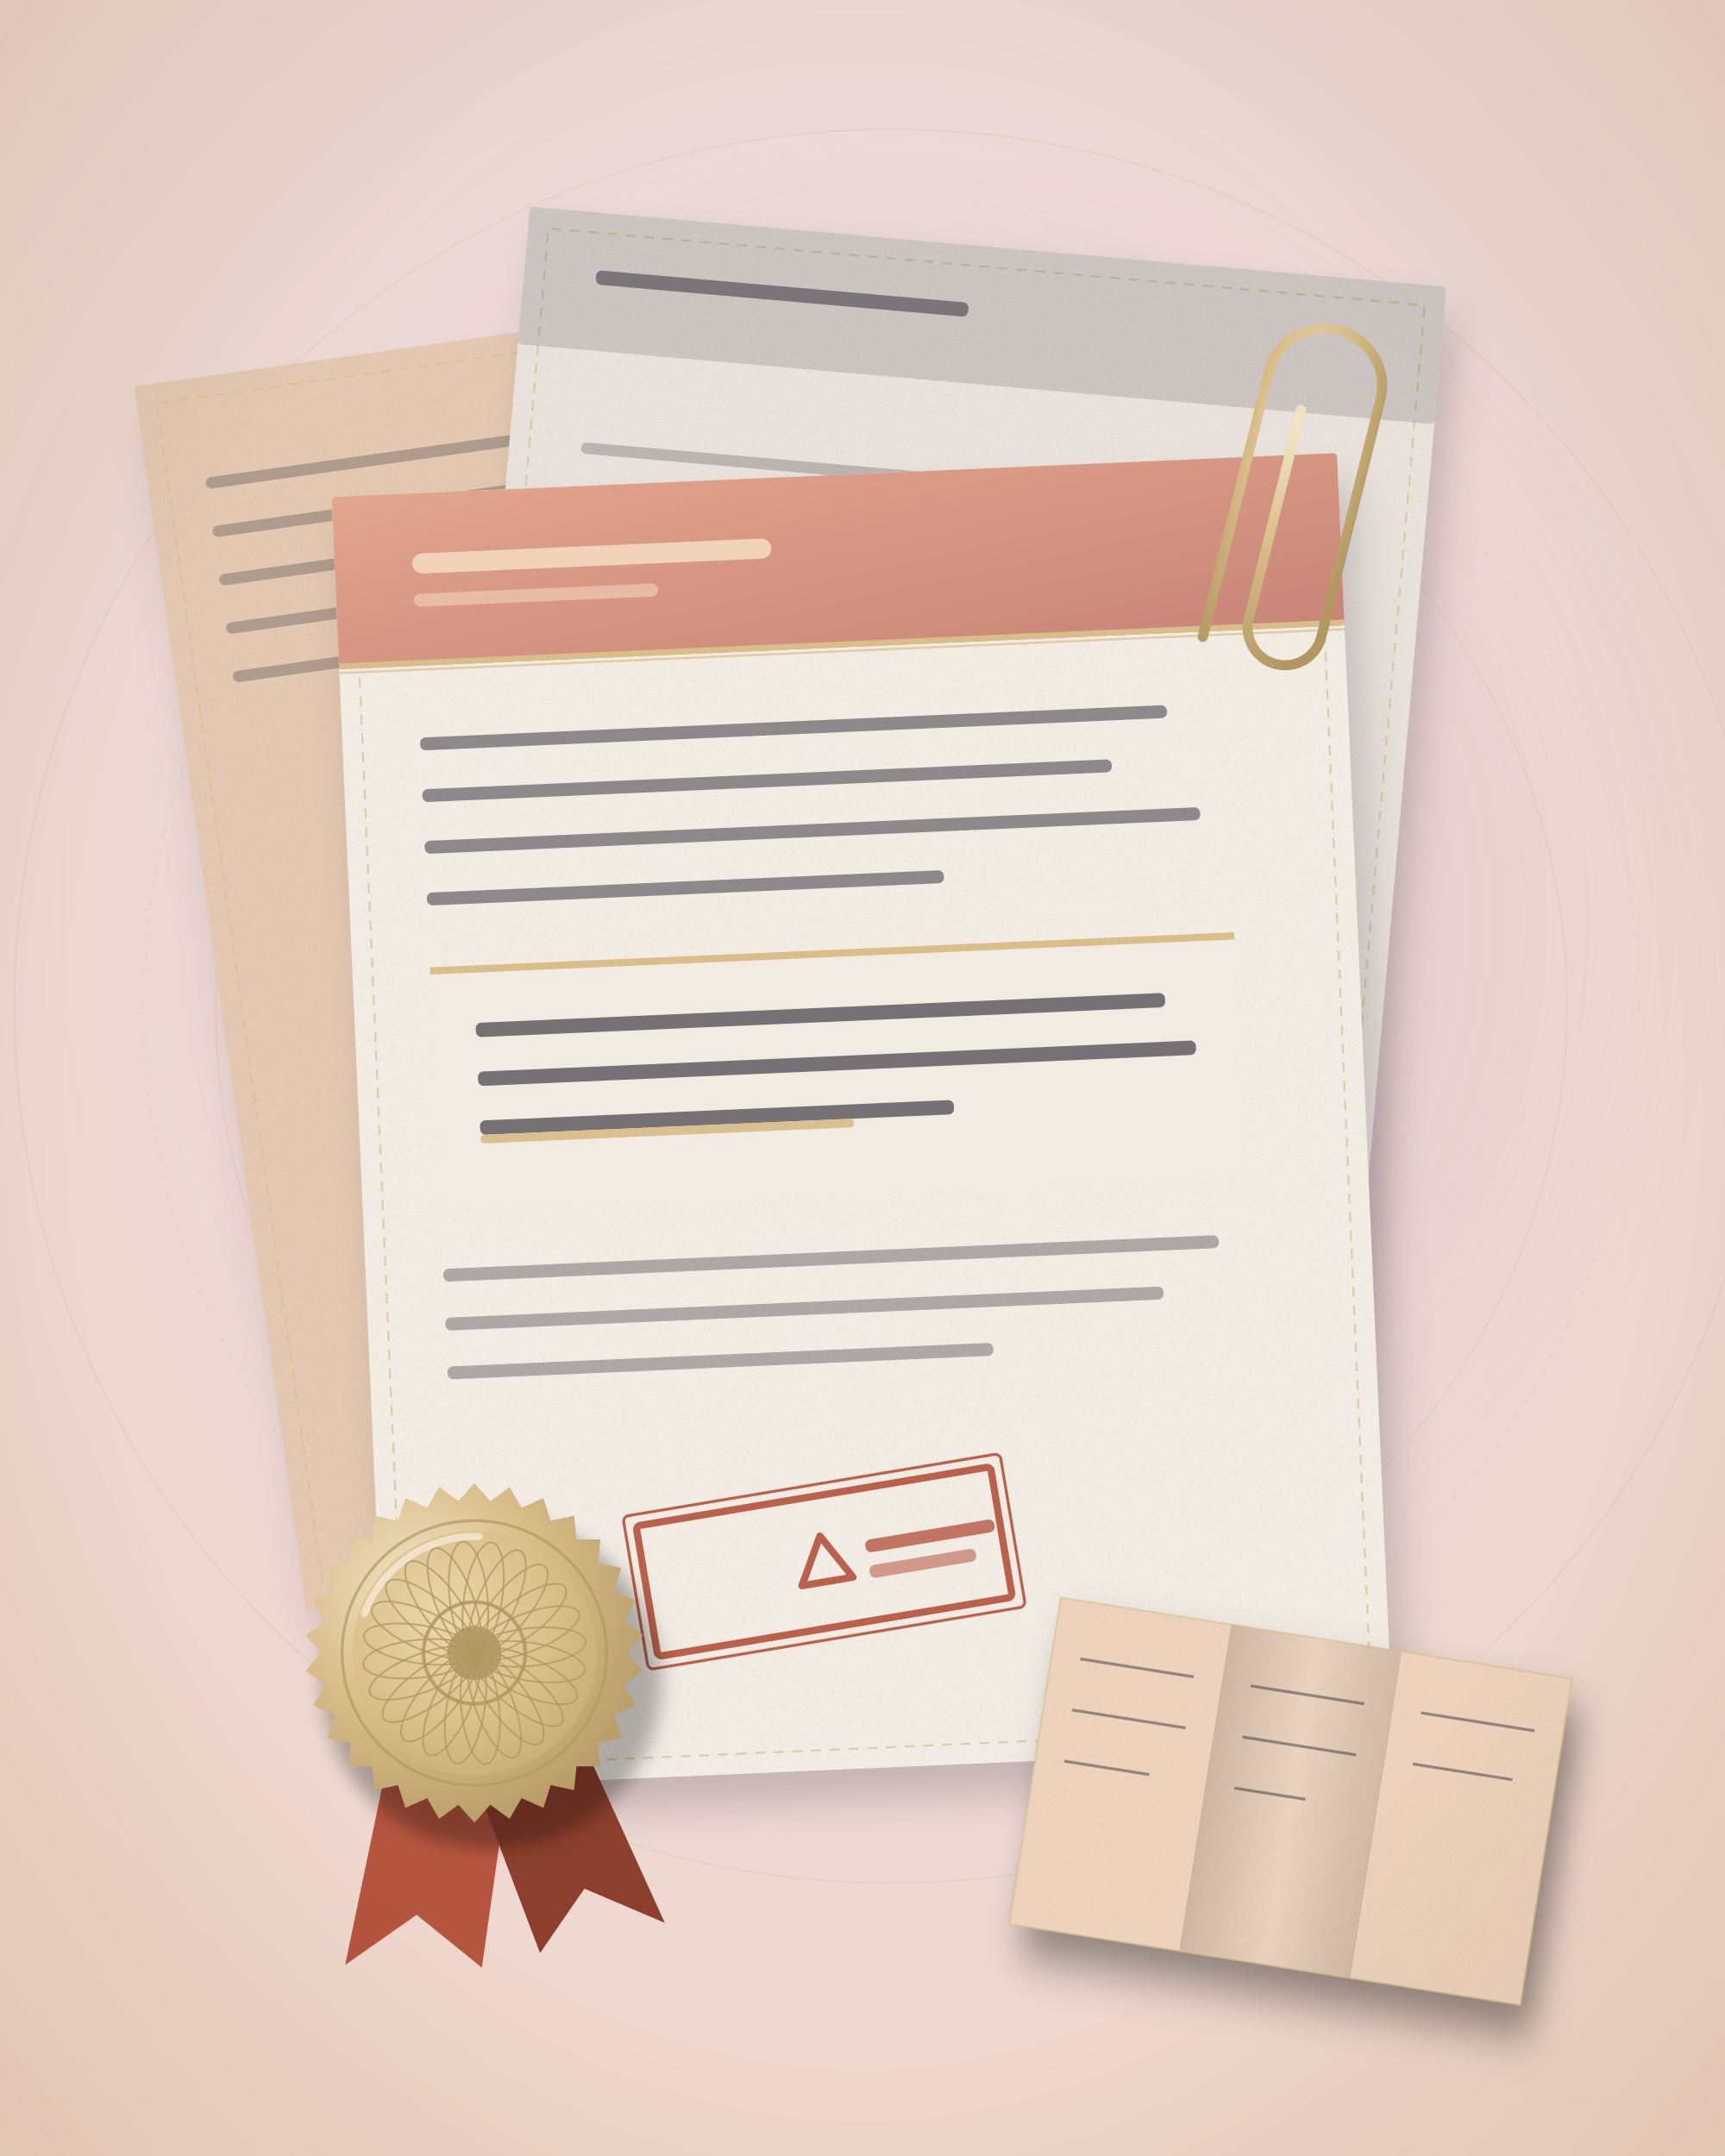
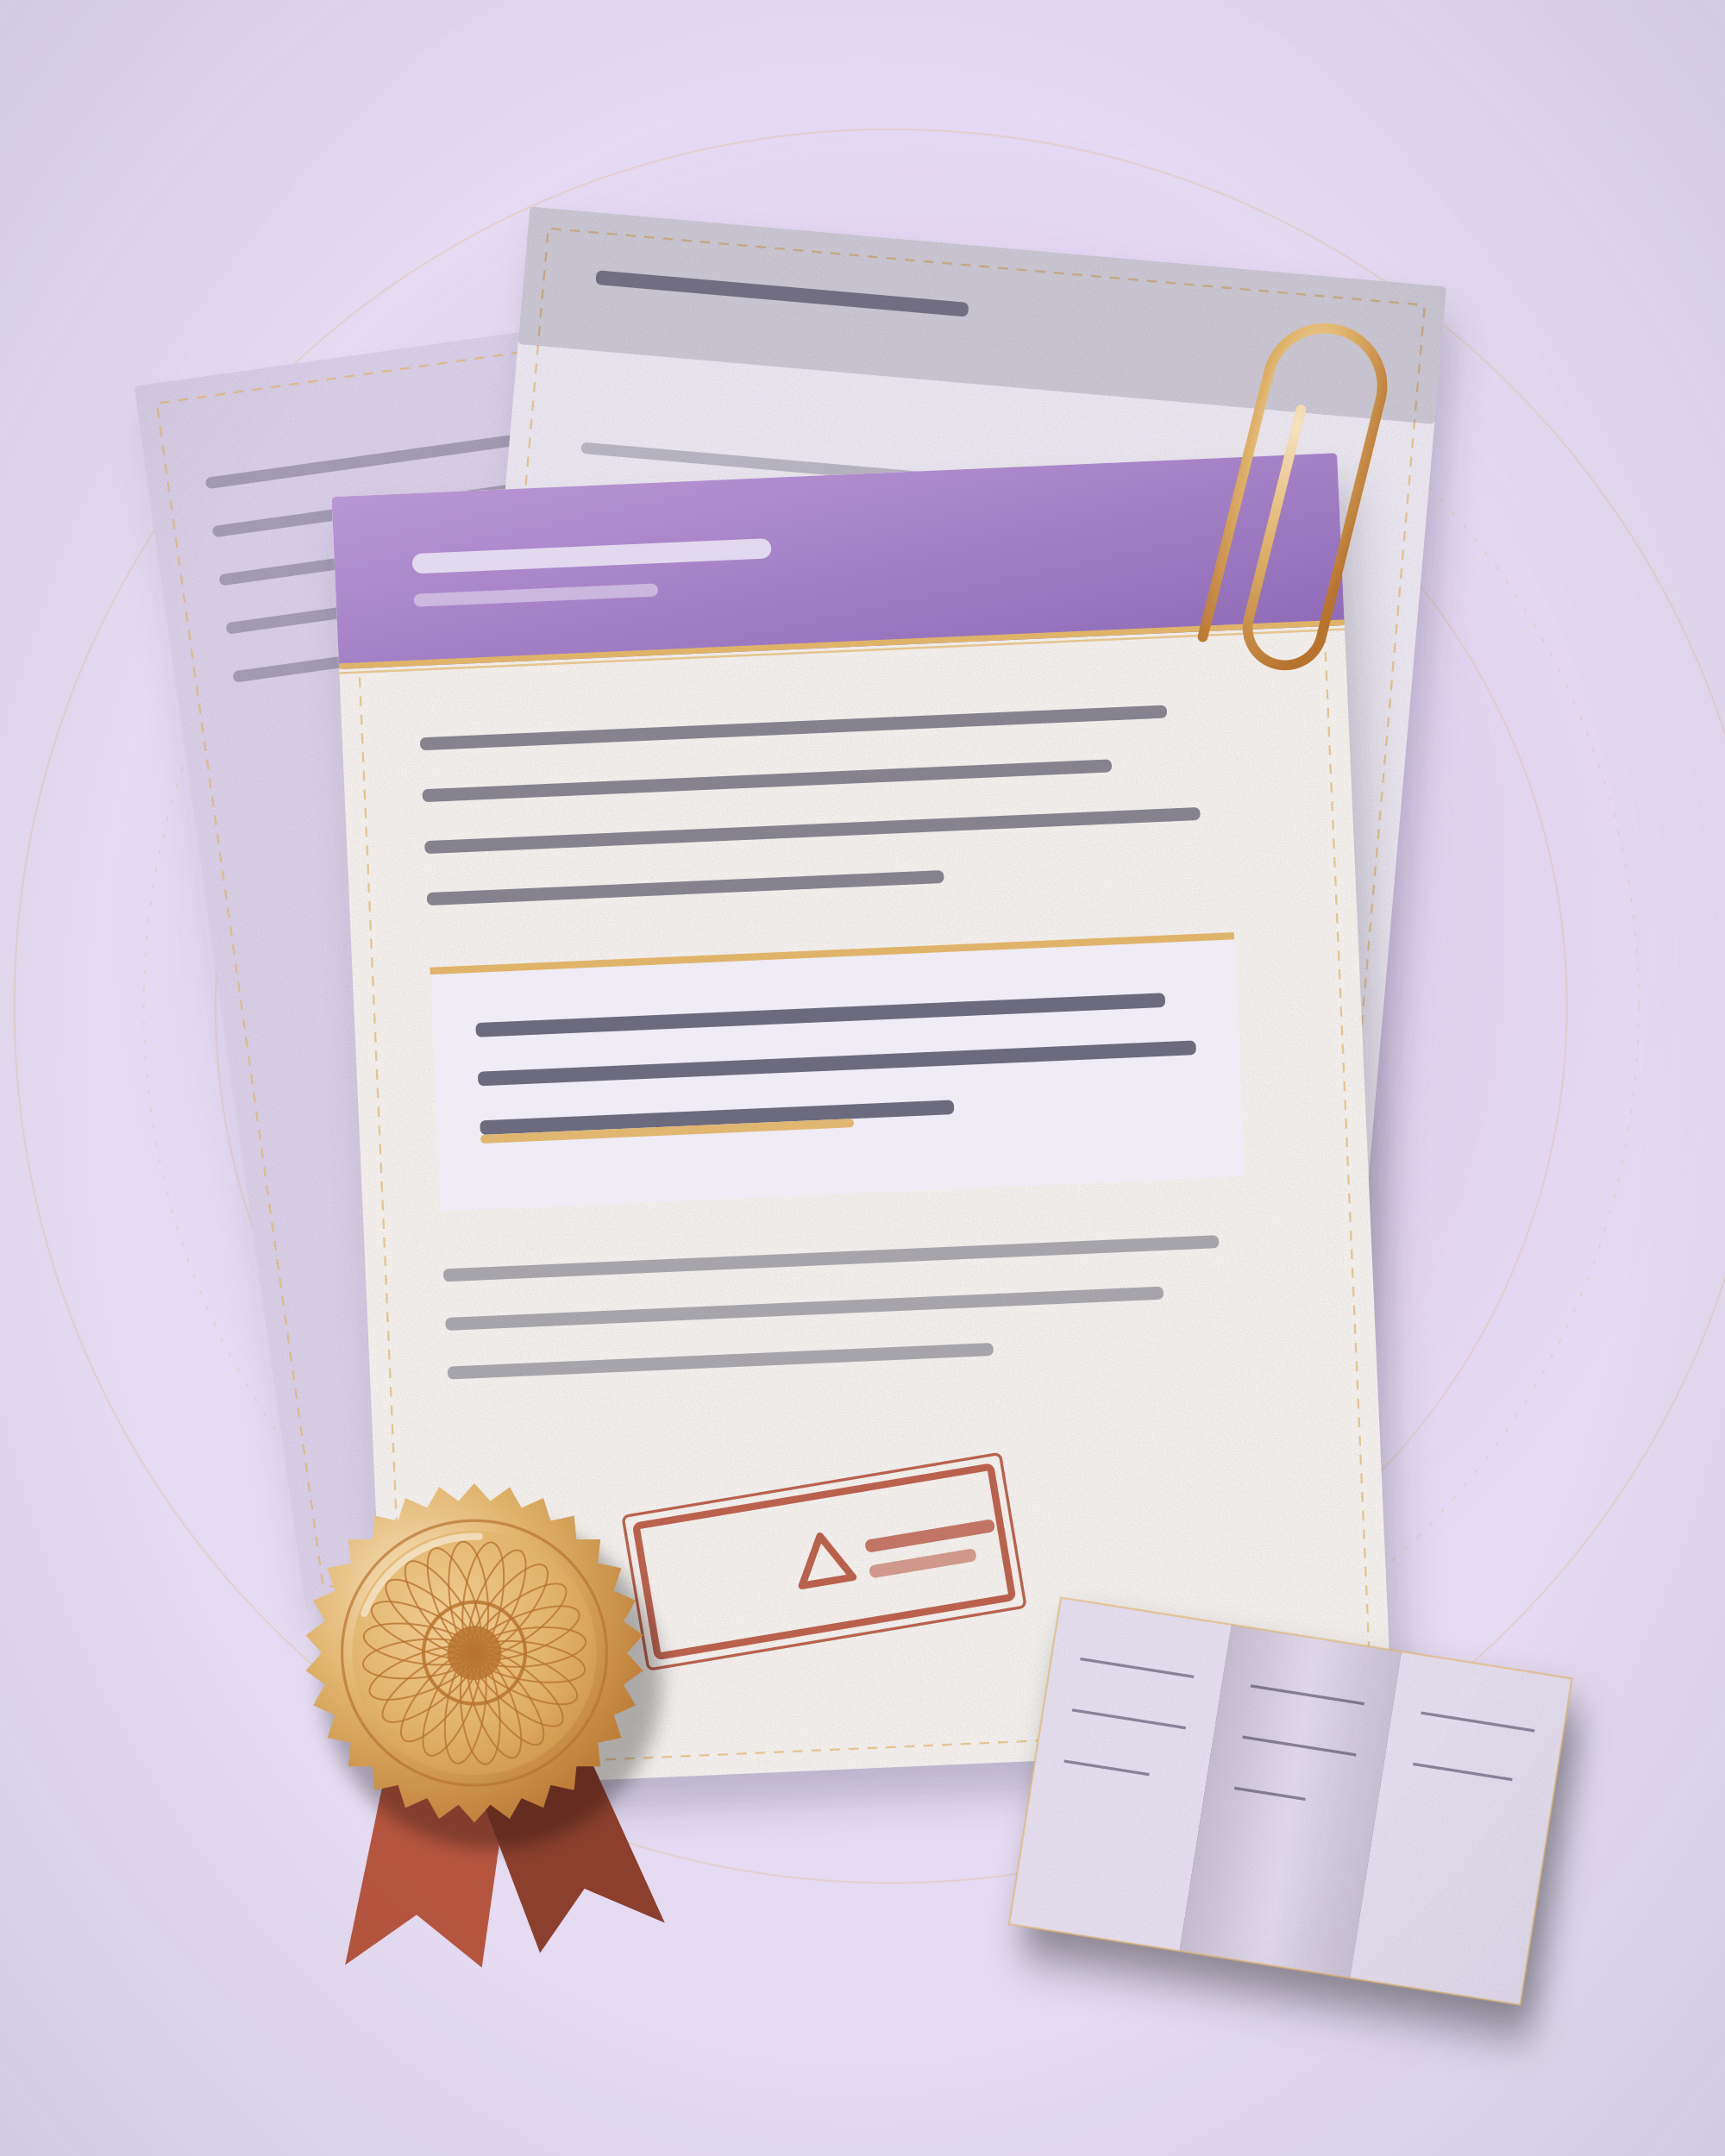
<svg xmlns="http://www.w3.org/2000/svg" width="1200" height="1500" viewBox="0 0 1200 1500">
  <defs>
    <filter id="grain" x="0" y="0" width="100%" height="100%">
      <feTurbulence type="fractalNoise" baseFrequency="0.9" numOctaves="2" seed="7" result="n" />
      <feColorMatrix in="n" type="matrix" values="0 0 0 0 0.27  0 0 0 0 0.2  0 0 0 0 0.25  0 0 0 0.5 0" result="g" />
      <feComposite in="g" in2="SourceGraphic" operator="in" />
    </filter>
    <filter id="soft" x="-20%" y="-20%" width="140%" height="150%">
      <feGaussianBlur stdDeviation="14" />
    </filter>
    <filter id="soft2" x="-20%" y="-20%" width="140%" height="150%">
      <feGaussianBlur stdDeviation="6" />
    </filter>
    <radialGradient id="brass" cx="35%" cy="30%" r="80%">
-       <stop offset="0" stop-color="#F2E6C8" />
-       <stop offset=".45" stop-color="#D9BE8A" />
-       <stop offset="1" stop-color="#B39762" />
+       <stop offset="0" stop-color="#F8E2BF" />
+       <stop offset=".45" stop-color="#E0B36A" />
+       <stop offset="1" stop-color="#B8742F" />
    </radialGradient>
    <radialGradient id="brassIn" cx="40%" cy="35%" r="75%">
-       <stop offset="0" stop-color="#EAD8AA" />
-       <stop offset=".6" stop-color="#D9BE8A" />
-       <stop offset="1" stop-color="#C7AA70" />
+       <stop offset="0" stop-color="#F1CD92" />
+       <stop offset=".6" stop-color="#E0B36A" />
+       <stop offset="1" stop-color="#CF9449" />
    </radialGradient>
    <radialGradient id="bg" cx="50%" cy="42%" r="75%">
-       <stop offset="0" stop-color="#E6DDEB" />
-       <stop offset="1" stop-color="#F2D5C2" />
+       <stop offset="0" stop-color="#E6D9F5" />
+       <stop offset="1" stop-color="#E4DCF1" />
    </radialGradient>
    <radialGradient id="halo" cx="50%" cy="50%" r="50%">
-       <stop offset="0" stop-color="#D9A9A6" stop-opacity=".45" />
-       <stop offset="1" stop-color="#D9A9A6" stop-opacity="0" />
+       <stop offset="0" stop-color="#C6A3DB" stop-opacity=".45" />
+       <stop offset="1" stop-color="#C6A3DB" stop-opacity="0" />
    </radialGradient>
    <linearGradient id="wineband" x1="0" y1="0" x2="1" y2="1">
-       <stop offset="0" stop-color="#E2A58D" />
-       <stop offset="1" stop-color="#C98578" />
+       <stop offset="0" stop-color="#B996D4" />
+       <stop offset="1" stop-color="#8F6BB8" />
    </linearGradient>
    <linearGradient id="foldL" x1="0" y1="0" x2="1" y2="0">
      <stop offset="0" stop-color="#000" stop-opacity=".12" />
      <stop offset=".5" stop-color="#fff" stop-opacity=".12" />
      <stop offset="1" stop-color="#000" stop-opacity=".1" />
    </linearGradient>
    <radialGradient id="vig" cx="50%" cy="50%" r="75%">
      <stop offset=".6" stop-color="#000" stop-opacity="0" />
-       <stop offset="1" stop-color="#2A2630" stop-opacity=".10" />
+       <stop offset="1" stop-color="#1B1A33" stop-opacity=".10" />
    </radialGradient>
  </defs>
  <rect width="1200" height="1500" fill="url(#bg)" />
  <circle cx="640" cy="640" r="560" fill="url(#halo)" />
-   <g fill="none" stroke="#D9BE8A" stroke-opacity=".28" stroke-width="1.2">
+   <g fill="none" stroke="#E0B36A" stroke-opacity=".28" stroke-width="1.2">
    <circle cx="620" cy="700" r="470" />
    <circle cx="620" cy="700" r="520" stroke-dasharray="3 9" />
    <circle cx="620" cy="700" r="610" />
  </g>
  <g transform="rotate(-8 470.0 650.0)">
-     <rect x="160" y="242" width="640" height="860" rx="3" fill="#2A2630" opacity=".2" filter="url(#soft)" />
-     <rect x="150" y="220" width="640" height="860" rx="3" fill="#EBCFB5" />
-     <rect x="150" y="220" width="640" height="860" rx="3" fill="#2A2630" filter="url(#grain)" opacity=".35" />
-     <rect x="164" y="234" width="612" height="832" rx="2" fill="none" stroke="#D9BE8A" stroke-width="1.4" stroke-dasharray="7 6" opacity=".7" />
-     <rect x="190" y="290" width="420" height="8" rx="4" fill="#2A2630" opacity="0.28" />
-     <rect x="190" y="324" width="360" height="8" rx="4" fill="#2A2630" opacity="0.28" />
-     <rect x="190" y="358" width="400" height="8" rx="4" fill="#2A2630" opacity="0.28" />
-     <rect x="190" y="392" width="300" height="8" rx="4" fill="#2A2630" opacity="0.28" />
-     <rect x="190" y="426" width="380" height="8" rx="4" fill="#2A2630" opacity="0.28" />
+     <rect x="160" y="242" width="640" height="860" rx="3" fill="#1B1A33" opacity=".2" filter="url(#soft)" />
+     <rect x="150" y="220" width="640" height="860" rx="3" fill="#DCD3EC" />
+     <rect x="150" y="220" width="640" height="860" rx="3" fill="#1B1A33" filter="url(#grain)" opacity=".35" />
+     <rect x="164" y="234" width="612" height="832" rx="2" fill="none" stroke="#E0B36A" stroke-width="1.4" stroke-dasharray="7 6" opacity=".7" />
+     <rect x="190" y="290" width="420" height="8" rx="4" fill="#1B1A33" opacity="0.28" />
+     <rect x="190" y="324" width="360" height="8" rx="4" fill="#1B1A33" opacity="0.28" />
+     <rect x="190" y="358" width="400" height="8" rx="4" fill="#1B1A33" opacity="0.28" />
+     <rect x="190" y="392" width="300" height="8" rx="4" fill="#1B1A33" opacity="0.28" />
+     <rect x="190" y="426" width="380" height="8" rx="4" fill="#1B1A33" opacity="0.28" />
  </g>
  <g transform="rotate(5 650.0 600.0)">
-     <rect x="340" y="192" width="640" height="860" rx="3" fill="#2A2630" opacity=".2" filter="url(#soft)" />
-     <rect x="330" y="170" width="640" height="860" rx="3" fill="#F1EBE3" />
-     <rect x="330" y="170" width="640" height="860" rx="3" fill="#2A2630" filter="url(#grain)" opacity=".35" />
-     <rect x="344" y="184" width="612" height="832" rx="2" fill="none" stroke="#D9BE8A" stroke-width="1.4" stroke-dasharray="7 6" opacity=".7" />
-     <rect x="330" y="170" width="640" height="96" rx="3" fill="#2A2630" opacity=".16" />
-     <rect x="380" y="210" width="260" height="10" rx="4" fill="#2A2630" opacity="0.5" />
-     <rect x="380" y="330" width="500" height="8" rx="4" fill="#2A2630" opacity="0.24" />
-     <rect x="380" y="366" width="470" height="8" rx="4" fill="#2A2630" opacity="0.24" />
-     <rect x="380" y="402" width="520" height="8" rx="4" fill="#2A2630" opacity="0.24" />
-     <rect x="380" y="438" width="420" height="8" rx="4" fill="#2A2630" opacity="0.24" />
-     <rect x="380" y="474" width="490" height="8" rx="4" fill="#2A2630" opacity="0.24" />
-     <rect x="380" y="510" width="360" height="8" rx="4" fill="#2A2630" opacity="0.24" />
-     <rect x="380" y="546" width="460" height="8" rx="4" fill="#2A2630" opacity="0.24" />
+     <rect x="340" y="192" width="640" height="860" rx="3" fill="#1B1A33" opacity=".2" filter="url(#soft)" />
+     <rect x="330" y="170" width="640" height="860" rx="3" fill="#EFECF5" />
+     <rect x="330" y="170" width="640" height="860" rx="3" fill="#1B1A33" filter="url(#grain)" opacity=".35" />
+     <rect x="344" y="184" width="612" height="832" rx="2" fill="none" stroke="#E0B36A" stroke-width="1.4" stroke-dasharray="7 6" opacity=".7" />
+     <rect x="330" y="170" width="640" height="96" rx="3" fill="#1B1A33" opacity=".16" />
+     <rect x="380" y="210" width="260" height="10" rx="4" fill="#1B1A33" opacity="0.5" />
+     <rect x="380" y="330" width="500" height="8" rx="4" fill="#1B1A33" opacity="0.24" />
+     <rect x="380" y="366" width="470" height="8" rx="4" fill="#1B1A33" opacity="0.24" />
+     <rect x="380" y="402" width="520" height="8" rx="4" fill="#1B1A33" opacity="0.24" />
+     <rect x="380" y="438" width="420" height="8" rx="4" fill="#1B1A33" opacity="0.24" />
+     <rect x="380" y="474" width="490" height="8" rx="4" fill="#1B1A33" opacity="0.24" />
+     <rect x="380" y="510" width="360" height="8" rx="4" fill="#1B1A33" opacity="0.24" />
+     <rect x="380" y="546" width="460" height="8" rx="4" fill="#1B1A33" opacity="0.24" />
  </g>
  <g transform="rotate(-2.5 600.0 780.0)">
-     <rect x="260" y="352" width="700" height="900" rx="3" fill="#2A2630" opacity=".2" filter="url(#soft)" />
-     <rect x="250" y="330" width="700" height="900" rx="3" fill="#FBF6EC" />
-     <rect x="250" y="330" width="700" height="900" rx="3" fill="#2A2630" filter="url(#grain)" opacity=".35" />
-     <rect x="264" y="344" width="672" height="872" rx="2" fill="none" stroke="#D9BE8A" stroke-width="1.4" stroke-dasharray="7 6" opacity=".7" />
+     <rect x="260" y="352" width="700" height="900" rx="3" fill="#1B1A33" opacity=".2" filter="url(#soft)" />
+     <rect x="250" y="330" width="700" height="900" rx="3" fill="#F8F6F2" />
+     <rect x="250" y="330" width="700" height="900" rx="3" fill="#1B1A33" filter="url(#grain)" opacity=".35" />
+     <rect x="264" y="344" width="672" height="872" rx="2" fill="none" stroke="#E0B36A" stroke-width="1.4" stroke-dasharray="7 6" opacity=".7" />
    <rect x="250" y="330" width="700" height="120" rx="3" fill="url(#wineband)" />
-     <rect x="250" y="446" width="700" height="4" fill="#D9BE8A" />
-     <rect x="250" y="452" width="700" height="1.5" fill="#D9BE8A" opacity=".7" />
-     <rect x="304" y="372" width="250" height="14" rx="7" fill="#F4D9C0" opacity=".9" />
-     <rect x="304" y="400" width="170" height="9" rx="4.5" fill="#F4D9C0" opacity=".55" />
-     <rect x="304" y="500" width="520" height="9" rx="4" fill="#2A2630" opacity="0.5" />
-     <rect x="304" y="536" width="480" height="9" rx="4" fill="#2A2630" opacity="0.5" />
-     <rect x="304" y="572" width="540" height="9" rx="4" fill="#2A2630" opacity="0.5" />
-     <rect x="304" y="608" width="360" height="9" rx="4" fill="#2A2630" opacity="0.5" />
-     <rect x="304" y="660" width="560" height="170" rx="2" fill="#F1EBE3" />
-     <rect x="304" y="660" width="560" height="5" fill="#D9BE8A" />
-     <rect x="334" y="700" width="480" height="10" rx="4" fill="#2A2630" opacity="0.62" />
-     <rect x="334" y="734" width="500" height="10" rx="4" fill="#2A2630" opacity="0.62" />
-     <rect x="334" y="768" width="330" height="10" rx="4" fill="#2A2630" opacity="0.62" />
-     <rect x="334" y="778" width="260" height="6" rx="3" fill="#D9BE8A" opacity=".95" />
-     <rect x="304" y="870" width="540" height="9" rx="4" fill="#2A2630" opacity="0.34" />
-     <rect x="304" y="904" width="500" height="9" rx="4" fill="#2A2630" opacity="0.34" />
-     <rect x="304" y="938" width="380" height="9" rx="4" fill="#2A2630" opacity="0.34" />
+     <rect x="250" y="446" width="700" height="4" fill="#E0B36A" />
+     <rect x="250" y="452" width="700" height="1.5" fill="#E0B36A" opacity=".7" />
+     <rect x="304" y="372" width="250" height="14" rx="7" fill="#E8E2F3" opacity=".9" />
+     <rect x="304" y="400" width="170" height="9" rx="4.5" fill="#E8E2F3" opacity=".55" />
+     <rect x="304" y="500" width="520" height="9" rx="4" fill="#1B1A33" opacity="0.5" />
+     <rect x="304" y="536" width="480" height="9" rx="4" fill="#1B1A33" opacity="0.5" />
+     <rect x="304" y="572" width="540" height="9" rx="4" fill="#1B1A33" opacity="0.5" />
+     <rect x="304" y="608" width="360" height="9" rx="4" fill="#1B1A33" opacity="0.5" />
+     <rect x="304" y="660" width="560" height="170" rx="2" fill="#EFECF5" />
+     <rect x="304" y="660" width="560" height="5" fill="#E0B36A" />
+     <rect x="334" y="700" width="480" height="10" rx="4" fill="#1B1A33" opacity="0.62" />
+     <rect x="334" y="734" width="500" height="10" rx="4" fill="#1B1A33" opacity="0.62" />
+     <rect x="334" y="768" width="330" height="10" rx="4" fill="#1B1A33" opacity="0.62" />
+     <rect x="334" y="778" width="260" height="6" rx="3" fill="#E0B36A" opacity=".95" />
+     <rect x="304" y="870" width="540" height="9" rx="4" fill="#1B1A33" opacity="0.34" />
+     <rect x="304" y="904" width="500" height="9" rx="4" fill="#1B1A33" opacity="0.34" />
+     <rect x="304" y="938" width="380" height="9" rx="4" fill="#1B1A33" opacity="0.34" />
    <g transform="rotate(-7 560 1085)" opacity=".92">
      <rect x="435.0" y="1039.0" width="250" height="92" rx="3" fill="none" stroke="#B5553F" stroke-width="5" />
      <rect x="427.0" y="1031.0" width="266" height="108" rx="4" fill="none" stroke="#B5553F" stroke-width="2" />
      <path d="M542 1099 L560 1067 L578 1099 Z" fill="none" stroke="#B5553F" stroke-width="5" stroke-linejoin="round" />
      <rect x="590" y="1075" width="91.0" height="9" rx="4" fill="#B5553F" opacity=".85" />
      <rect x="590" y="1093" width="75.0" height="9" rx="4" fill="#B5553F" opacity=".6" />
    </g>
  </g>
  <g transform="translate(70 30) rotate(9 840 1210)">
    <rect x="660" y="1130" width="360" height="230" rx="3" fill="#000" opacity=".4" filter="url(#soft)" />
-     <rect x="650" y="1110" width="120" height="230" fill="#F4D9C0" />
-     <rect x="770" y="1110" width="120" height="230" fill="#EFD5BC" />
-     <rect x="890" y="1110" width="120" height="230" fill="#F4D9C0" />
+     <rect x="650" y="1110" width="120" height="230" fill="#E8E2F3" />
+     <rect x="770" y="1110" width="120" height="230" fill="#E2DAEF" />
+     <rect x="890" y="1110" width="120" height="230" fill="#E8E2F3" />
    <rect x="770" y="1110" width="120" height="230" fill="url(#foldL)" />
-     <rect x="650" y="1110" width="360" height="230" fill="#2A2630" filter="url(#grain)" opacity=".3" />
-     <g stroke="#2A2630" stroke-opacity=".45" stroke-width="2">
+     <rect x="650" y="1110" width="360" height="230" fill="#1B1A33" filter="url(#grain)" opacity=".3" />
+     <g stroke="#1B1A33" stroke-opacity=".45" stroke-width="2">
      <path d="M670 1150h80M670 1186h80M670 1222h60M790 1150h80M790 1186h80M790 1222h50M910 1150h80M910 1186h70" />
    </g>
-     <rect x="650" y="1110" width="360" height="230" fill="none" stroke="#D9BE8A" stroke-opacity=".6" stroke-width="1.4" />
+     <rect x="650" y="1110" width="360" height="230" fill="none" stroke="#E0B36A" stroke-opacity=".6" stroke-width="1.4" />
  </g>
  <g transform="rotate(-6 330 1150)">
    <path d="M265.1 1209.0 L217.9 1356.5 L271.0 1327.0 L312.3 1368.3 L341.8 1250.3 Z" fill="#B5553F" />
    <path d="M394.9 1209.0 L442.1 1350.6 L389.0 1321.1 L353.6 1362.4 L324.1 1250.3 Z" fill="#8B3F2C" />
    <ellipse cx="340" cy="1172" rx="118" ry="115.64" fill="#000" opacity=".28" filter="url(#soft2)" />
    <polygon points="448.0,1150.0 435.6,1161.1 445.4,1174.5 431.0,1182.8 437.8,1198.0 422.0,1203.1 425.5,1219.4 408.9,1221.1 409.0,1237.7 392.4,1235.9 389.0,1252.2 373.2,1247.0 366.5,1262.2 352.1,1253.9 342.3,1267.4 330.0,1256.2 317.7,1267.4 307.9,1253.9 293.5,1262.2 286.8,1247.0 271.0,1252.2 267.6,1235.9 251.0,1237.7 251.1,1221.1 234.5,1219.4 238.0,1203.1 222.2,1198.0 229.0,1182.8 214.6,1174.5 224.4,1161.1 212.0,1150.0 224.4,1138.9 214.6,1125.5 229.0,1117.2 222.2,1102.0 238.0,1096.9 234.5,1080.6 251.1,1078.9 251.0,1062.3 267.6,1064.1 271.0,1047.8 286.8,1053.0 293.5,1037.8 307.9,1046.1 317.7,1032.6 330.0,1043.8 342.3,1032.6 352.1,1046.1 366.5,1037.8 373.2,1053.0 389.0,1047.8 392.4,1064.1 409.0,1062.3 408.9,1078.9 425.5,1080.6 422.0,1096.9 437.8,1102.0 431.0,1117.2 445.4,1125.5 435.6,1138.9" fill="url(#brass)" />
-     <circle cx="330" cy="1150" r="92.04" fill="none" stroke="#B39762" stroke-width="2" opacity=".7" />
+     <circle cx="330" cy="1150" r="92.04" fill="none" stroke="#B8742F" stroke-width="2" opacity=".7" />
    <circle cx="330" cy="1150" r="84.96" fill="url(#brassIn)" />
-     <ellipse cx="368.9" cy="1150.0" rx="38.9" ry="13.2" transform="rotate(0.0 368.9 1150.0)" fill="none" stroke="#B39762" stroke-width="1.2" opacity="0.8" />
-     <ellipse cx="367.6" cy="1160.1" rx="38.9" ry="13.2" transform="rotate(15.0 367.6 1160.1)" fill="none" stroke="#B39762" stroke-width="1.2" opacity="0.8" />
-     <ellipse cx="363.7" cy="1169.5" rx="38.9" ry="13.2" transform="rotate(30.0 363.7 1169.5)" fill="none" stroke="#B39762" stroke-width="1.2" opacity="0.8" />
-     <ellipse cx="357.5" cy="1177.5" rx="38.9" ry="13.2" transform="rotate(45.0 357.5 1177.5)" fill="none" stroke="#B39762" stroke-width="1.2" opacity="0.8" />
-     <ellipse cx="349.5" cy="1183.7" rx="38.9" ry="13.2" transform="rotate(60.0 349.5 1183.7)" fill="none" stroke="#B39762" stroke-width="1.2" opacity="0.8" />
-     <ellipse cx="340.1" cy="1187.6" rx="38.9" ry="13.2" transform="rotate(75.0 340.1 1187.6)" fill="none" stroke="#B39762" stroke-width="1.2" opacity="0.8" />
-     <ellipse cx="330.0" cy="1188.9" rx="38.9" ry="13.2" transform="rotate(90.0 330.0 1188.9)" fill="none" stroke="#B39762" stroke-width="1.2" opacity="0.8" />
-     <ellipse cx="319.9" cy="1187.6" rx="38.9" ry="13.2" transform="rotate(105.0 319.9 1187.6)" fill="none" stroke="#B39762" stroke-width="1.2" opacity="0.8" />
-     <ellipse cx="310.5" cy="1183.7" rx="38.9" ry="13.2" transform="rotate(120.0 310.5 1183.7)" fill="none" stroke="#B39762" stroke-width="1.2" opacity="0.8" />
-     <ellipse cx="302.5" cy="1177.5" rx="38.9" ry="13.2" transform="rotate(135.0 302.5 1177.5)" fill="none" stroke="#B39762" stroke-width="1.2" opacity="0.8" />
-     <ellipse cx="296.3" cy="1169.5" rx="38.9" ry="13.2" transform="rotate(150.0 296.3 1169.5)" fill="none" stroke="#B39762" stroke-width="1.2" opacity="0.8" />
-     <ellipse cx="292.4" cy="1160.1" rx="38.9" ry="13.2" transform="rotate(165.0 292.4 1160.1)" fill="none" stroke="#B39762" stroke-width="1.2" opacity="0.8" />
-     <ellipse cx="291.1" cy="1150.0" rx="38.9" ry="13.2" transform="rotate(180.0 291.1 1150.0)" fill="none" stroke="#B39762" stroke-width="1.2" opacity="0.8" />
-     <ellipse cx="292.4" cy="1139.9" rx="38.9" ry="13.2" transform="rotate(195.0 292.4 1139.9)" fill="none" stroke="#B39762" stroke-width="1.2" opacity="0.8" />
-     <ellipse cx="296.3" cy="1130.5" rx="38.9" ry="13.2" transform="rotate(210.0 296.3 1130.5)" fill="none" stroke="#B39762" stroke-width="1.2" opacity="0.8" />
-     <ellipse cx="302.5" cy="1122.5" rx="38.9" ry="13.2" transform="rotate(225.0 302.5 1122.5)" fill="none" stroke="#B39762" stroke-width="1.2" opacity="0.8" />
-     <ellipse cx="310.5" cy="1116.3" rx="38.9" ry="13.2" transform="rotate(240.0 310.5 1116.3)" fill="none" stroke="#B39762" stroke-width="1.2" opacity="0.8" />
-     <ellipse cx="319.9" cy="1112.4" rx="38.9" ry="13.2" transform="rotate(255.0 319.9 1112.4)" fill="none" stroke="#B39762" stroke-width="1.2" opacity="0.8" />
-     <ellipse cx="330.0" cy="1111.1" rx="38.9" ry="13.2" transform="rotate(270.0 330.0 1111.1)" fill="none" stroke="#B39762" stroke-width="1.2" opacity="0.8" />
-     <ellipse cx="340.1" cy="1112.4" rx="38.9" ry="13.2" transform="rotate(285.0 340.1 1112.4)" fill="none" stroke="#B39762" stroke-width="1.2" opacity="0.8" />
-     <ellipse cx="349.5" cy="1116.3" rx="38.9" ry="13.2" transform="rotate(300.0 349.5 1116.3)" fill="none" stroke="#B39762" stroke-width="1.2" opacity="0.8" />
-     <ellipse cx="357.5" cy="1122.5" rx="38.9" ry="13.2" transform="rotate(315.0 357.5 1122.5)" fill="none" stroke="#B39762" stroke-width="1.2" opacity="0.8" />
-     <ellipse cx="363.7" cy="1130.5" rx="38.9" ry="13.2" transform="rotate(330.0 363.7 1130.5)" fill="none" stroke="#B39762" stroke-width="1.2" opacity="0.8" />
-     <ellipse cx="367.6" cy="1139.9" rx="38.9" ry="13.2" transform="rotate(345.0 367.6 1139.9)" fill="none" stroke="#B39762" stroke-width="1.2" opacity="0.8" />
-     <circle cx="330" cy="1150" r="35.4" fill="none" stroke="#B39762" stroke-width="2.5" opacity=".85" />
-     <circle cx="330" cy="1150" r="18.88" fill="#B39762" opacity=".85" />
+     <ellipse cx="368.9" cy="1150.0" rx="38.9" ry="13.2" transform="rotate(0.0 368.9 1150.0)" fill="none" stroke="#B8742F" stroke-width="1.2" opacity="0.8" />
+     <ellipse cx="367.6" cy="1160.1" rx="38.9" ry="13.2" transform="rotate(15.0 367.6 1160.1)" fill="none" stroke="#B8742F" stroke-width="1.2" opacity="0.8" />
+     <ellipse cx="363.7" cy="1169.5" rx="38.9" ry="13.2" transform="rotate(30.0 363.7 1169.5)" fill="none" stroke="#B8742F" stroke-width="1.2" opacity="0.8" />
+     <ellipse cx="357.5" cy="1177.5" rx="38.9" ry="13.2" transform="rotate(45.0 357.5 1177.5)" fill="none" stroke="#B8742F" stroke-width="1.2" opacity="0.8" />
+     <ellipse cx="349.5" cy="1183.7" rx="38.9" ry="13.2" transform="rotate(60.0 349.5 1183.7)" fill="none" stroke="#B8742F" stroke-width="1.2" opacity="0.8" />
+     <ellipse cx="340.1" cy="1187.6" rx="38.9" ry="13.2" transform="rotate(75.0 340.1 1187.6)" fill="none" stroke="#B8742F" stroke-width="1.2" opacity="0.8" />
+     <ellipse cx="330.0" cy="1188.9" rx="38.9" ry="13.2" transform="rotate(90.0 330.0 1188.9)" fill="none" stroke="#B8742F" stroke-width="1.2" opacity="0.8" />
+     <ellipse cx="319.9" cy="1187.6" rx="38.9" ry="13.2" transform="rotate(105.0 319.9 1187.6)" fill="none" stroke="#B8742F" stroke-width="1.2" opacity="0.8" />
+     <ellipse cx="310.5" cy="1183.7" rx="38.9" ry="13.2" transform="rotate(120.0 310.5 1183.7)" fill="none" stroke="#B8742F" stroke-width="1.2" opacity="0.8" />
+     <ellipse cx="302.5" cy="1177.5" rx="38.9" ry="13.2" transform="rotate(135.0 302.5 1177.5)" fill="none" stroke="#B8742F" stroke-width="1.2" opacity="0.8" />
+     <ellipse cx="296.3" cy="1169.5" rx="38.9" ry="13.2" transform="rotate(150.0 296.3 1169.5)" fill="none" stroke="#B8742F" stroke-width="1.2" opacity="0.8" />
+     <ellipse cx="292.4" cy="1160.1" rx="38.9" ry="13.2" transform="rotate(165.0 292.4 1160.1)" fill="none" stroke="#B8742F" stroke-width="1.2" opacity="0.8" />
+     <ellipse cx="291.1" cy="1150.0" rx="38.9" ry="13.2" transform="rotate(180.0 291.1 1150.0)" fill="none" stroke="#B8742F" stroke-width="1.2" opacity="0.8" />
+     <ellipse cx="292.4" cy="1139.9" rx="38.9" ry="13.2" transform="rotate(195.0 292.4 1139.9)" fill="none" stroke="#B8742F" stroke-width="1.2" opacity="0.8" />
+     <ellipse cx="296.3" cy="1130.5" rx="38.9" ry="13.2" transform="rotate(210.0 296.3 1130.5)" fill="none" stroke="#B8742F" stroke-width="1.2" opacity="0.8" />
+     <ellipse cx="302.5" cy="1122.5" rx="38.9" ry="13.2" transform="rotate(225.0 302.5 1122.5)" fill="none" stroke="#B8742F" stroke-width="1.2" opacity="0.8" />
+     <ellipse cx="310.5" cy="1116.3" rx="38.9" ry="13.2" transform="rotate(240.0 310.5 1116.3)" fill="none" stroke="#B8742F" stroke-width="1.2" opacity="0.8" />
+     <ellipse cx="319.9" cy="1112.4" rx="38.9" ry="13.2" transform="rotate(255.0 319.9 1112.4)" fill="none" stroke="#B8742F" stroke-width="1.2" opacity="0.8" />
+     <ellipse cx="330.0" cy="1111.1" rx="38.9" ry="13.2" transform="rotate(270.0 330.0 1111.1)" fill="none" stroke="#B8742F" stroke-width="1.2" opacity="0.8" />
+     <ellipse cx="340.1" cy="1112.4" rx="38.9" ry="13.2" transform="rotate(285.0 340.1 1112.4)" fill="none" stroke="#B8742F" stroke-width="1.2" opacity="0.8" />
+     <ellipse cx="349.5" cy="1116.3" rx="38.9" ry="13.2" transform="rotate(300.0 349.5 1116.3)" fill="none" stroke="#B8742F" stroke-width="1.2" opacity="0.8" />
+     <ellipse cx="357.5" cy="1122.5" rx="38.9" ry="13.2" transform="rotate(315.0 357.5 1122.5)" fill="none" stroke="#B8742F" stroke-width="1.2" opacity="0.8" />
+     <ellipse cx="363.7" cy="1130.5" rx="38.9" ry="13.2" transform="rotate(330.0 363.7 1130.5)" fill="none" stroke="#B8742F" stroke-width="1.2" opacity="0.8" />
+     <ellipse cx="367.6" cy="1139.9" rx="38.9" ry="13.2" transform="rotate(345.0 367.6 1139.9)" fill="none" stroke="#B8742F" stroke-width="1.2" opacity="0.8" />
+     <circle cx="330" cy="1150" r="35.4" fill="none" stroke="#B8742F" stroke-width="2.5" opacity=".85" />
+     <circle cx="330" cy="1150" r="18.88" fill="#B8742F" opacity=".85" />
    <path d="M256.84 1114.6 A82.6 82.6 0 0 1 341.8 1069.76" fill="none" stroke="#fff" stroke-opacity=".5" stroke-width="5" stroke-linecap="round" />
  </g>
  <g transform="translate(905 285) rotate(14)" fill="none" stroke="url(#brass)" stroke-width="7" stroke-linecap="round" stroke-linejoin="round">
    <path d="M0 0 v150 a26 26 0 0 0 52 0 v-170 a40 40 0 0 0 -80 0 v190" />
  </g>
  <rect width="1200" height="1500" fill="url(#vig)" />
</svg>
